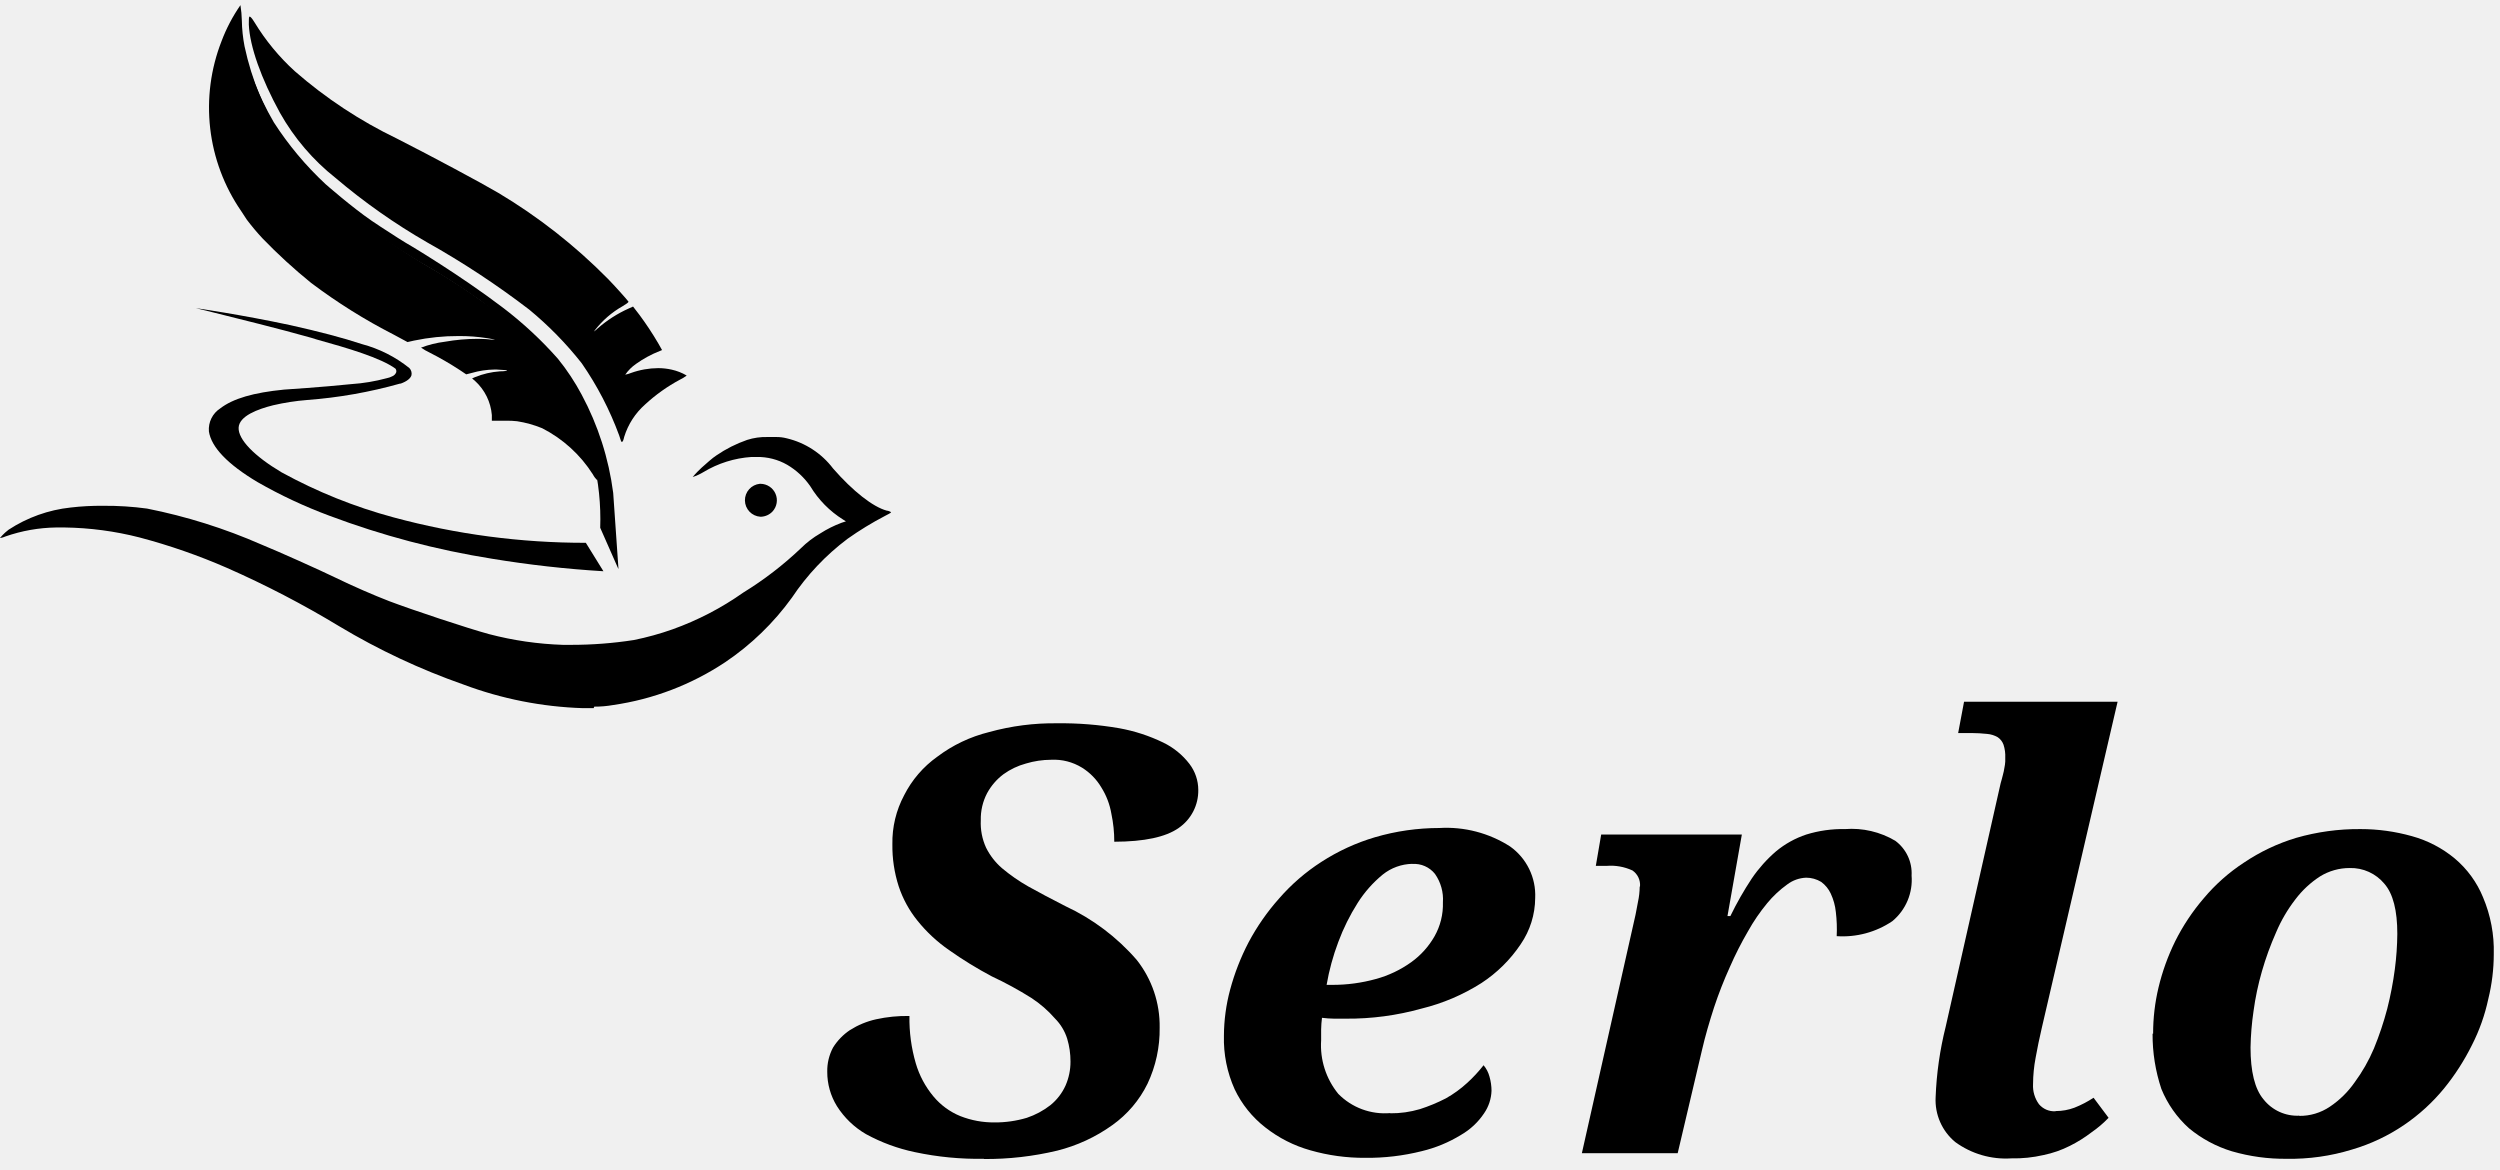
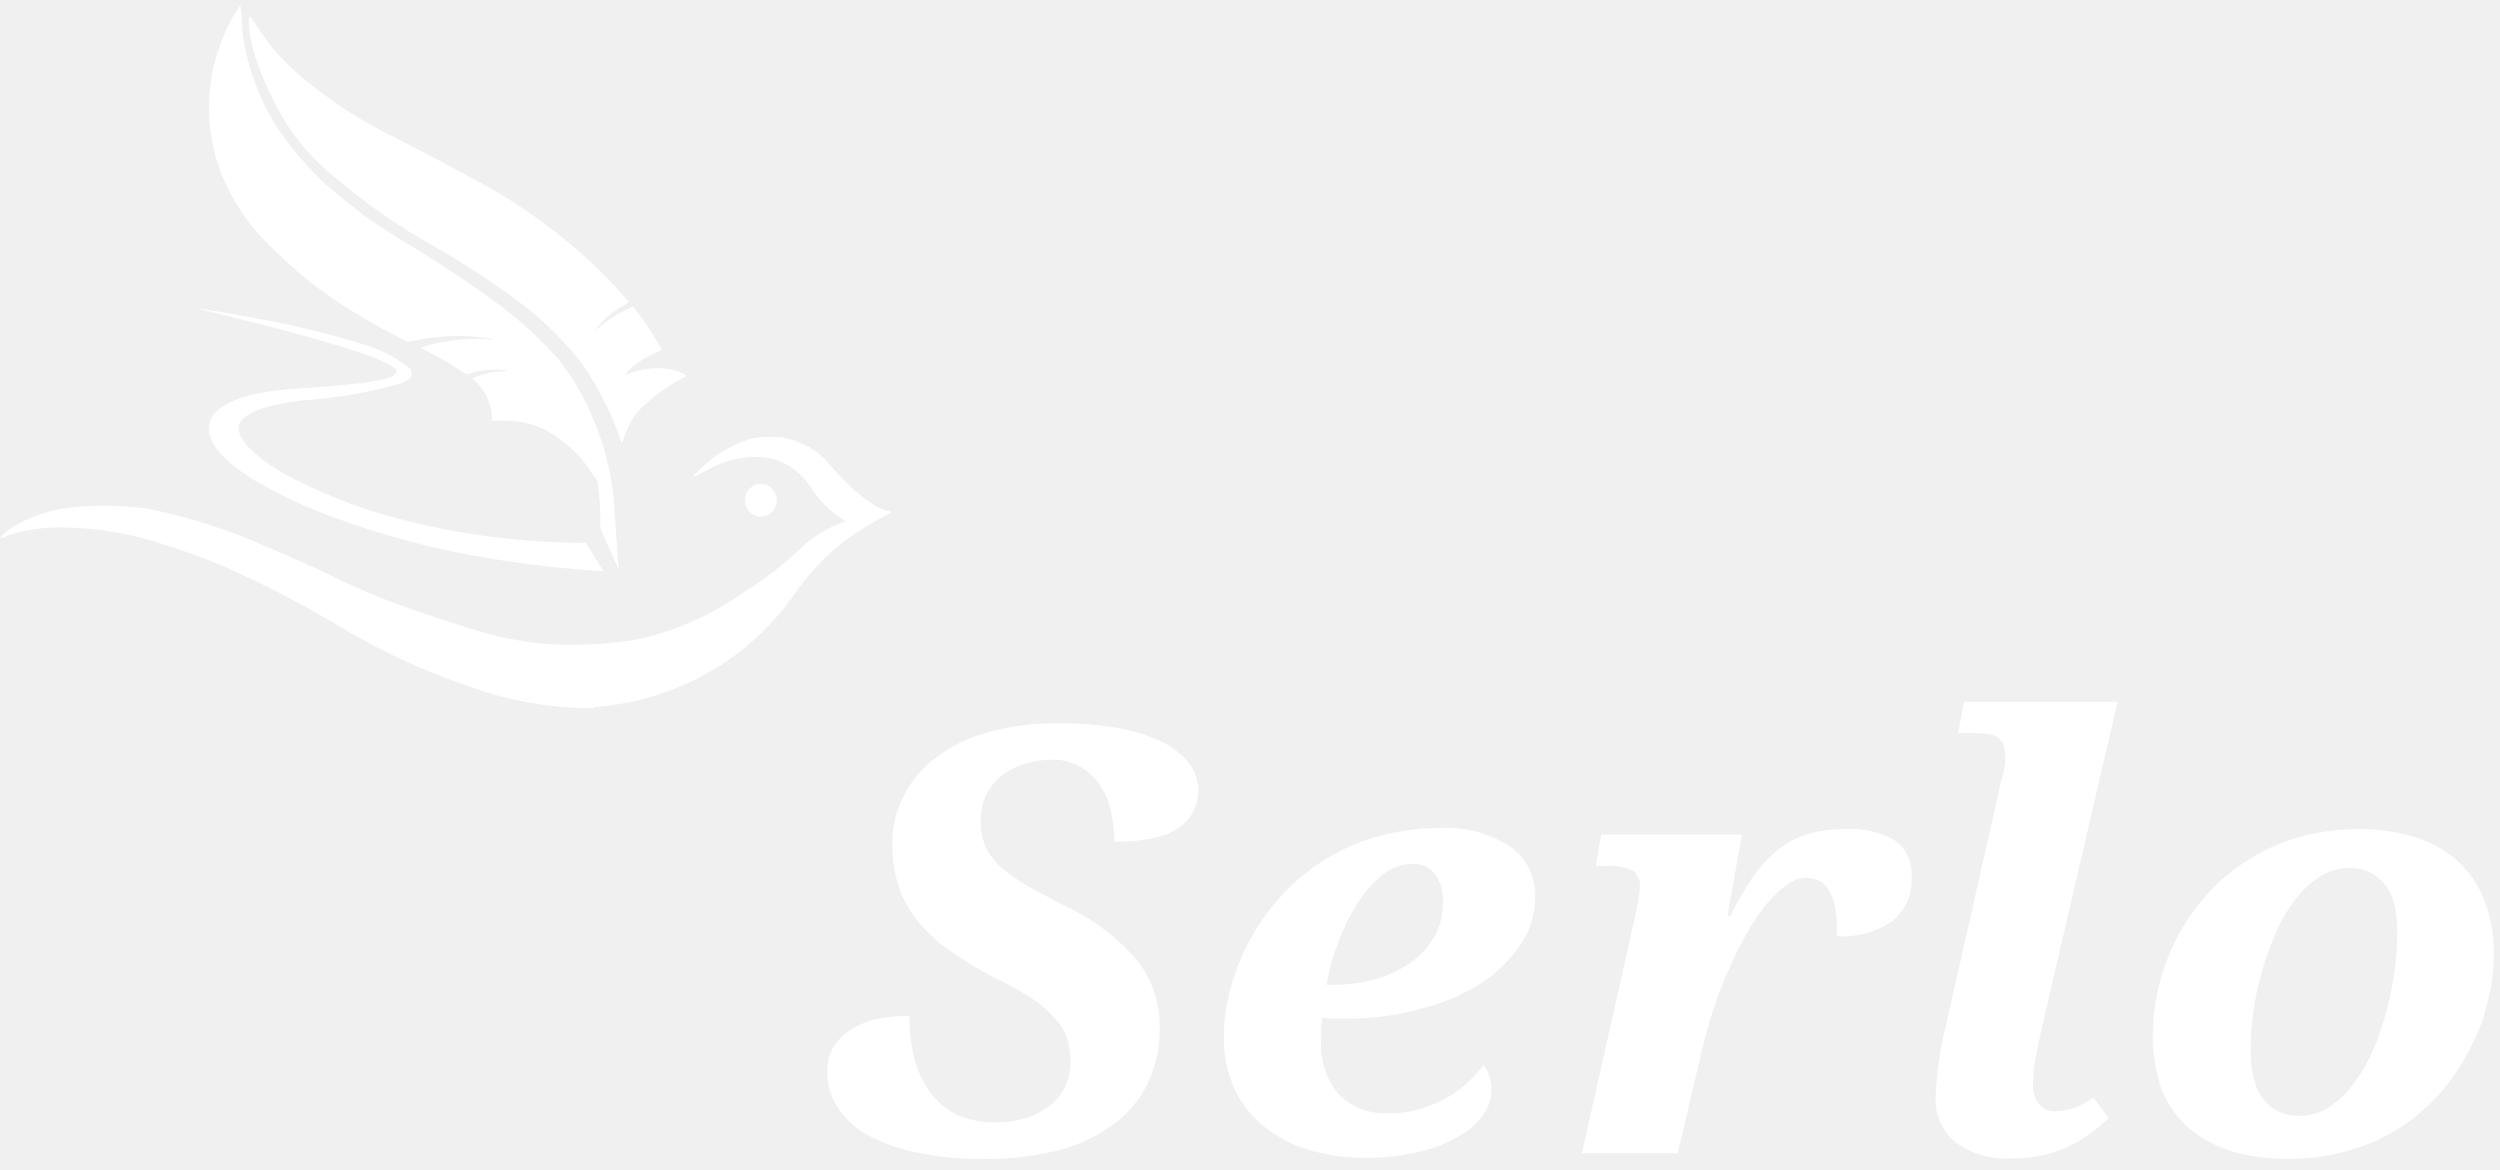
<svg xmlns="http://www.w3.org/2000/svg" width="233" height="109" viewBox="0 0 233 109" fill="none">
-   <path d="M91.7 108C89.54 108.038 87.382 107.83 85.27 107.38C83.675 107.047 82.139 106.481 80.71 105.7C79.609 105.061 78.68 104.166 78 103.09C77.407 102.128 77.095 101.02 77.1 99.89C77.084 99.103 77.27 98.325 77.64 97.63C78.045 96.981 78.584 96.426 79.22 96C79.963 95.531 80.782 95.193 81.64 95C82.664 94.774 83.711 94.67 84.76 94.69C84.734 96.181 84.933 97.668 85.35 99.1C85.681 100.232 86.243 101.284 87 102.19C87.671 102.995 88.529 103.624 89.5 104.02C90.518 104.421 91.605 104.622 92.7 104.61C93.715 104.616 94.726 104.471 95.7 104.18C96.495 103.914 97.239 103.515 97.9 103C98.506 102.508 98.989 101.882 99.31 101.17C99.617 100.467 99.773 99.707 99.77 98.94C99.773 98.215 99.669 97.494 99.46 96.8C99.238 96.095 98.851 95.454 98.33 94.93C97.683 94.186 96.936 93.537 96.11 93C94.929 92.258 93.703 91.59 92.44 91C91.055 90.266 89.719 89.444 88.44 88.54C87.337 87.775 86.35 86.856 85.51 85.81C84.739 84.857 84.146 83.773 83.76 82.61C83.35 81.341 83.151 80.013 83.17 78.68C83.14 77.088 83.519 75.514 84.27 74.11C84.992 72.685 86.049 71.457 87.35 70.53C88.787 69.444 90.43 68.662 92.18 68.23C94.25 67.657 96.391 67.381 98.54 67.41C100.473 67.387 102.404 67.541 104.31 67.87C105.727 68.125 107.103 68.573 108.4 69.2C109.365 69.664 110.208 70.349 110.86 71.2C111.39 71.895 111.678 72.745 111.68 73.62C111.691 74.317 111.53 75.006 111.211 75.625C110.892 76.245 110.424 76.775 109.85 77.17C108.643 78.017 106.643 78.443 103.85 78.45C103.852 77.573 103.761 76.698 103.58 75.84C103.431 74.966 103.112 74.13 102.64 73.38C102.198 72.635 101.584 72.008 100.85 71.55C99.984 71.015 98.976 70.757 97.96 70.81C97.167 70.814 96.379 70.931 95.62 71.16C94.865 71.364 94.153 71.703 93.52 72.16C92.893 72.631 92.375 73.231 92 73.92C91.591 74.699 91.388 75.57 91.41 76.45C91.367 77.327 91.535 78.201 91.9 79C92.261 79.728 92.765 80.378 93.38 80.91C94.145 81.554 94.969 82.126 95.84 82.62C96.84 83.17 97.98 83.79 99.31 84.46C101.847 85.642 104.106 87.345 105.94 89.46C107.361 91.256 108.117 93.489 108.08 95.78C108.106 97.583 107.72 99.369 106.95 101C106.196 102.54 105.068 103.867 103.67 104.86C102.122 105.971 100.378 106.778 98.53 107.24C96.293 107.775 93.999 108.037 91.7 108.02" fill="black" />
-   <path d="M131.63 80.51C130.625 80.53 129.654 80.882 128.87 81.51C127.953 82.262 127.163 83.157 126.53 84.16C125.805 85.304 125.202 86.521 124.73 87.79C124.24 89.086 123.875 90.425 123.64 91.79H124.15C125.532 91.795 126.908 91.61 128.24 91.24C129.417 90.919 130.528 90.39 131.52 89.68C132.413 89.041 133.157 88.215 133.7 87.26C134.244 86.298 134.513 85.205 134.48 84.1C134.544 83.158 134.283 82.222 133.74 81.45C133.49 81.136 133.167 80.887 132.799 80.725C132.432 80.563 132.031 80.493 131.63 80.52M129.57 103.76C130.507 103.768 131.441 103.637 132.34 103.37C133.169 103.104 133.975 102.769 134.75 102.37C135.471 101.966 136.142 101.48 136.75 100.92C137.301 100.417 137.81 99.868 138.27 99.28C138.529 99.588 138.717 99.951 138.82 100.34C138.944 100.769 139.008 101.213 139.01 101.66C138.984 102.416 138.741 103.149 138.31 103.77C137.759 104.592 137.027 105.276 136.17 105.77C135.035 106.468 133.796 106.981 132.5 107.29C130.78 107.721 129.012 107.93 127.24 107.91C125.512 107.922 123.791 107.686 122.13 107.21C120.599 106.781 119.168 106.054 117.92 105.07C116.706 104.126 115.73 102.91 115.07 101.52C114.364 99.95 114.022 98.241 114.07 96.52C114.078 95.071 114.273 93.629 114.65 92.23C115.061 90.702 115.638 89.223 116.37 87.82C117.154 86.348 118.11 84.975 119.22 83.73C120.363 82.417 121.686 81.272 123.15 80.33C124.698 79.328 126.381 78.553 128.15 78.03C130.099 77.459 132.119 77.17 134.15 77.17C136.473 77.032 138.78 77.634 140.74 78.89C141.5 79.431 142.113 80.153 142.521 80.992C142.93 81.831 143.122 82.758 143.08 83.69C143.071 85.229 142.601 86.731 141.73 88C140.766 89.441 139.521 90.672 138.07 91.62C136.352 92.713 134.467 93.517 132.49 94C130.192 94.643 127.816 94.96 125.43 94.94H124.34C123.962 94.935 123.585 94.908 123.21 94.86C123.163 95.222 123.137 95.585 123.13 95.95V96.95C123.011 98.759 123.583 100.546 124.73 101.95C125.356 102.586 126.114 103.076 126.95 103.385C127.787 103.694 128.681 103.816 129.57 103.74" fill="black" />
-   <path d="M152.85 82.61C152.873 82.324 152.82 82.036 152.698 81.776C152.575 81.517 152.386 81.294 152.15 81.13C151.394 80.78 150.56 80.631 149.73 80.7H148.73L149.23 77.78H162.34L161 85.38H161.27C161.858 84.167 162.526 82.995 163.27 81.87C163.909 80.932 164.669 80.081 165.53 79.34C166.362 78.651 167.315 78.122 168.34 77.78C169.511 77.418 170.734 77.245 171.96 77.27C173.595 77.145 175.228 77.526 176.64 78.36C177.142 78.732 177.543 79.223 177.809 79.788C178.074 80.354 178.195 80.976 178.16 81.6C178.224 82.4 178.095 83.204 177.784 83.944C177.472 84.683 176.987 85.337 176.37 85.85C174.844 86.882 173.017 87.374 171.18 87.25C171.217 86.499 171.19 85.746 171.1 85C171.04 84.408 170.881 83.83 170.63 83.29C170.429 82.852 170.119 82.473 169.73 82.19C169.307 81.935 168.823 81.8 168.33 81.8C167.693 81.826 167.078 82.046 166.57 82.43C165.874 82.931 165.245 83.519 164.7 84.18C164.025 84.998 163.426 85.874 162.91 86.8C162.286 87.87 161.725 88.975 161.23 90.11C160.67 91.343 160.176 92.605 159.75 93.89C159.32 95.22 158.93 96.54 158.62 97.89L156.36 107.48H147.43L152.43 85.26C152.51 84.94 152.55 84.55 152.66 84.05C152.762 83.587 152.815 83.114 152.82 82.64" fill="black" />
-   <path d="M191.61 103.55C192.198 103.55 192.78 103.445 193.33 103.24C193.958 102.993 194.558 102.681 195.12 102.31L196.52 104.18C196.034 104.686 195.498 105.141 194.92 105.54C194.295 106.019 193.625 106.438 192.92 106.79C192.142 107.185 191.315 107.474 190.46 107.65C189.477 107.877 188.469 107.981 187.46 107.96C185.593 108.081 183.742 107.543 182.23 106.44C181.621 105.936 181.139 105.296 180.821 104.572C180.503 103.848 180.359 103.06 180.4 102.27C180.483 100.046 180.798 97.838 181.34 95.68L186.46 73C186.54 72.77 186.58 72.53 186.66 72.26C186.74 71.99 186.77 71.79 186.81 71.56C186.852 71.366 186.879 71.168 186.89 70.97C186.89 70.82 186.89 70.7 186.89 70.62C186.909 70.21 186.855 69.801 186.73 69.41C186.629 69.125 186.44 68.88 186.19 68.71C185.885 68.533 185.543 68.427 185.19 68.4C184.712 68.349 184.232 68.322 183.75 68.32H182.5L183.05 65.4H197.36L190.3 95.78C190.07 96.78 189.87 97.72 189.72 98.58C189.565 99.391 189.485 100.214 189.48 101.04C189.442 101.708 189.636 102.369 190.03 102.91C190.216 103.13 190.449 103.304 190.713 103.419C190.977 103.533 191.263 103.585 191.55 103.57" fill="black" />
-   <path d="M214.27 104C215.296 104.016 216.301 103.715 217.15 103.14C218.05 102.535 218.83 101.769 219.45 100.88C220.172 99.901 220.776 98.84 221.25 97.72C221.744 96.515 222.159 95.279 222.49 94.02C222.799 92.802 223.037 91.566 223.2 90.32C223.343 89.232 223.419 88.137 223.43 87.04C223.43 84.86 223.04 83.3 222.22 82.36C221.829 81.89 221.335 81.514 220.778 81.261C220.22 81.008 219.613 80.885 219 80.9C218.022 80.896 217.063 81.167 216.23 81.68C215.344 82.253 214.566 82.977 213.93 83.82C213.2 84.764 212.594 85.8 212.13 86.9C211.607 88.078 211.166 89.291 210.81 90.53C210.46 91.743 210.199 92.979 210.03 94.23C209.864 95.356 209.77 96.492 209.75 97.63C209.75 99.85 210.14 101.49 210.96 102.46C211.357 102.964 211.87 103.366 212.455 103.63C213.04 103.895 213.68 104.015 214.32 103.98M200.67 96.34C200.668 94.895 200.836 93.456 201.17 92.05C201.527 90.553 202.05 89.101 202.73 87.72C203.449 86.282 204.343 84.939 205.39 83.72C206.467 82.436 207.728 81.317 209.13 80.4C210.629 79.39 212.27 78.611 214 78.09C215.951 77.529 217.971 77.253 220 77.27C221.62 77.269 223.232 77.491 224.79 77.93C226.249 78.331 227.605 79.036 228.77 80C229.936 80.977 230.845 82.223 231.42 83.63C232.129 85.305 232.469 87.112 232.42 88.93C232.417 90.335 232.246 91.735 231.91 93.1C231.593 94.59 231.082 96.033 230.39 97.39C229.674 98.836 228.799 100.198 227.78 101.45C226.712 102.751 225.462 103.893 224.07 104.84C222.578 105.857 220.934 106.633 219.2 107.14C217.232 107.745 215.18 108.035 213.12 108C211.392 108.018 209.67 107.782 208.01 107.3C206.547 106.856 205.188 106.125 204.01 105.15C202.888 104.14 202.01 102.888 201.44 101.49C200.886 99.83 200.609 98.09 200.62 96.34" fill="black" />
-   <path d="M58 41.18C58 41.18 58 41.18 57.94 41.18C57.88 41.18 57.82 40.9 57.71 40.59C56.836 38.208 55.664 35.947 54.22 33.86C52.773 32.024 51.134 30.348 49.33 28.86C46.31 26.546 43.129 24.451 39.81 22.59C36.792 20.852 33.937 18.844 31.28 16.59C29.17 14.921 27.407 12.856 26.09 10.51C24.34 7.32 23.28 4.33 23.19 2.29C23.19 1.83 23.19 1.62 23.24 1.56C23.29 1.5 23.44 1.62 23.72 2.08C24.748 3.773 26.014 5.309 27.48 6.64C30.357 9.152 33.559 11.265 37 12.92C40.23 14.56 45 17.12 46.45 17.98C50.175 20.205 53.602 22.893 56.65 25.98C57.25 26.59 58.45 27.93 58.58 28.12C58.58 28.18 58.38 28.33 58.04 28.53C57.028 29.101 56.14 29.869 55.43 30.79L55.35 30.9C55.475 30.813 55.592 30.716 55.7 30.61C56.563 29.853 57.534 29.23 58.58 28.76L59 28.57L59.6 29.35C60.231 30.201 60.816 31.086 61.35 32C61.51 32.28 61.7 32.61 61.7 32.62C61.7 32.63 61.56 32.7 61.5 32.71C60.71 33.021 59.962 33.427 59.27 33.92C58.88 34.191 58.542 34.53 58.27 34.92C58.455 34.885 58.636 34.831 58.81 34.76C59.625 34.467 60.484 34.315 61.35 34.31C61.771 34.311 62.19 34.358 62.6 34.45C63.093 34.559 63.566 34.744 64 35C63.807 35.147 63.599 35.275 63.38 35.38C62.199 36.011 61.104 36.791 60.12 37.7C59.212 38.504 58.541 39.542 58.18 40.7C58.1 41.05 58.04 41.18 57.97 41.18" fill="black" />
-   <path d="M57.62 53L55.94 49.19C56.088 44.889 55.05 40.63 52.94 36.88C52.047 35.438 51.044 34.067 49.94 32.78C48.365 31.026 46.628 29.425 44.75 28C42.918 26.702 41.023 25.497 39.07 24.39C39.07 24.39 36.07 22.61 33.41 20.63C30.917 18.891 28.722 16.76 26.91 14.32C25.785 12.82 24.841 11.192 24.1 9.47C23.197 7.433 22.604 5.273 22.34 3.06V3.06C22.936 5.996 24.01 8.813 25.52 11.4C26.881 13.513 28.5 15.447 30.34 17.16V17.16C30.34 17.16 32.75 19.28 34.66 20.59L35.47 21.13C36.47 21.79 37.8 22.64 38.36 22.95C38.36 22.95 42.87 25.64 46.8 28.62C48.69 30.049 50.431 31.664 52 33.44C52.842 34.48 53.582 35.599 54.21 36.78C55.74 39.629 56.736 42.733 57.15 45.94L57.64 53H57.62Z" fill="black" />
-   <path d="M55.68 44.77C55.508 44.613 55.366 44.427 55.26 44.22V44.22C54.097 42.386 52.464 40.898 50.53 39.91C49.782 39.603 49 39.385 48.2 39.26C47.868 39.223 47.534 39.206 47.2 39.21H46.76H45.84V38.68C45.739 37.469 45.186 36.341 44.29 35.52L44 35.27L44.27 35.15C45.007 34.849 45.787 34.667 46.58 34.61C47.18 34.61 47.26 34.53 47.26 34.51C47.26 34.49 47.15 34.51 46.26 34.44H46.1C45.376 34.449 44.656 34.557 43.96 34.76L43.45 34.89L42.87 34.5C41.945 33.894 40.987 33.34 40 32.84C39.735 32.715 39.481 32.568 39.24 32.4C39.956 32.128 40.701 31.944 41.46 31.85C42.48 31.669 43.514 31.579 44.55 31.58C45.038 31.579 45.526 31.609 46.01 31.67H46.14C45.904 31.605 45.663 31.555 45.42 31.52C44.531 31.379 43.631 31.312 42.73 31.32C41.343 31.315 39.959 31.456 38.6 31.74L37.98 31.88L36.7 31.19C33.999 29.809 31.423 28.196 29 26.37C27.399 25.075 25.88 23.682 24.45 22.2C23.937 21.649 23.453 21.072 23 20.47C23 20.47 22.79 20.14 22.47 19.66C20.897 17.371 19.908 14.731 19.591 11.971C19.273 9.212 19.637 6.416 20.65 3.83C21.096 2.645 21.688 1.52 22.41 0.48C22.486 0.957 22.529 1.438 22.54 1.92C22.554 2.722 22.638 3.522 22.79 4.31C23.464 7.475 24.715 10.488 26.48 13.2C27.04 14.09 28 15.43 28.57 16.13C30.25 18.23 35.06 21.95 39.57 24.64C41.764 25.896 43.882 27.282 45.91 28.79C47.579 30.005 49.093 31.419 50.42 33C51.669 34.499 52.737 36.14 53.6 37.89C54.437 39.57 55.065 41.347 55.47 43.18C55.628 43.682 55.709 44.204 55.71 44.73" fill="black" />
-   <path d="M56.24 53.24C52.752 53.03 49.278 52.639 45.83 52.07C40.668 51.249 35.602 49.909 30.71 48.07C28.391 47.209 26.147 46.159 24 44.93C21.21 43.27 19.69 41.67 19.47 40.21C19.435 39.789 19.516 39.367 19.702 38.988C19.889 38.609 20.175 38.289 20.53 38.06C21.73 37.14 23.63 36.59 26.48 36.31C26.48 36.31 30.06 36.08 32.74 35.8C33.855 35.726 34.961 35.541 36.04 35.25C36.221 35.215 36.396 35.155 36.56 35.07C36.645 35.036 36.722 34.985 36.785 34.919C36.849 34.854 36.898 34.776 36.93 34.69C36.942 34.633 36.943 34.574 36.931 34.517C36.918 34.461 36.894 34.407 36.86 34.36C35.5 33.36 32.44 32.45 29.48 31.63L29 31.48C25.88 30.6 22.19 29.7 20 29.15L18.25 28.72C18.3 28.72 22.5 29.33 27.04 30.3C29.69 30.89 31.95 31.48 33.73 32.07C35.342 32.498 36.848 33.258 38.15 34.3C38.235 34.387 38.298 34.493 38.333 34.61C38.368 34.727 38.374 34.85 38.35 34.97C38.27 35.26 37.93 35.54 37.35 35.75H37.29C34.459 36.549 31.554 37.062 28.62 37.28C27.556 37.365 26.5 37.528 25.46 37.77C24.02 38.13 22.29 38.77 22.24 39.86C22.19 40.95 23.68 42.5 26.24 44.02C29.54 45.831 33.045 47.241 36.68 48.22C42.522 49.8 48.548 50.597 54.6 50.59V50.59L56.24 53.24Z" fill="black" />
-   <path d="M70.87 48.16C70.484 48.136 70.12 47.967 69.853 47.687C69.585 47.406 69.433 47.035 69.427 46.648C69.421 46.261 69.561 45.885 69.819 45.596C70.077 45.308 70.435 45.127 70.82 45.09H70.88C71.178 45.093 71.468 45.182 71.716 45.347C71.964 45.511 72.159 45.744 72.277 46.017C72.396 46.29 72.433 46.591 72.383 46.884C72.334 47.178 72.201 47.451 72 47.67C71.721 47.966 71.337 48.142 70.93 48.16H70.86" fill="black" />
-   <path d="M55.33 66H54.33C50.525 65.88 46.765 65.137 43.2 63.8C39.166 62.388 35.286 60.568 31.62 58.37C28.255 56.333 24.761 54.516 21.16 52.93C18.517 51.775 15.789 50.826 13 50.09C10.712 49.504 8.362 49.192 6 49.16H5.25C3.632 49.182 2.028 49.466 0.5 50C0.354 50.068 0.199 50.115 0.04 50.14H0C0 50.14 0.32 49.73 0.8 49.37C2.539 48.231 4.523 47.521 6.59 47.3C7.586 47.184 8.588 47.131 9.59 47.14C10.968 47.127 12.345 47.214 13.71 47.4C17.371 48.128 20.942 49.252 24.36 50.75C26 51.42 29.79 53.12 31.23 53.82C32.89 54.63 34.88 55.49 36.28 56.03C38.47 56.86 43.59 58.56 45.58 59.1C47.829 59.689 50.136 60.025 52.46 60.1H53.23C55.189 60.101 57.145 59.951 59.08 59.65C60.305 59.402 61.512 59.068 62.69 58.65C65.028 57.813 67.242 56.662 69.27 55.23C71.2 54.045 73 52.661 74.64 51.1C75.178 50.565 75.784 50.101 76.44 49.72C77.069 49.316 77.74 48.981 78.44 48.72L78.84 48.59L78.57 48.42C77.323 47.641 76.278 46.579 75.52 45.32C74.957 44.506 74.223 43.823 73.37 43.32C72.504 42.823 71.519 42.571 70.52 42.59H70.04C68.455 42.694 66.919 43.178 65.56 44C65.245 44.19 64.909 44.344 64.56 44.46C64.56 44.46 64.56 44.46 64.56 44.46C64.56 44.46 64.79 44.15 65.4 43.58C65.84 43.19 66.4 42.68 66.76 42.45C67.648 41.841 68.613 41.354 69.63 41C70.24 40.804 70.879 40.713 71.52 40.73H72.32C72.657 40.725 72.994 40.765 73.32 40.85C75.043 41.256 76.571 42.249 77.64 43.66C79.48 45.77 81.35 47.24 82.64 47.59C82.78 47.59 83.05 47.71 83.05 47.75C83.05 47.79 82.67 47.99 82.47 48.09C81.267 48.718 80.108 49.426 79 50.21C76.968 51.736 75.209 53.595 73.8 55.71C72.103 58.059 70.004 60.09 67.6 61.71C64.454 63.805 60.881 65.171 57.14 65.71C56.559 65.812 55.97 65.863 55.38 65.86" fill="black" />
+   <path d="M91.7 108C89.54 108.038 87.382 107.83 85.27 107.38C83.675 107.047 82.139 106.481 80.71 105.7C79.609 105.061 78.68 104.166 78 103.09C77.407 102.128 77.095 101.02 77.1 99.89C77.084 99.103 77.27 98.325 77.64 97.63C78.045 96.981 78.584 96.426 79.22 96C79.963 95.531 80.782 95.193 81.64 95C82.664 94.774 83.711 94.67 84.76 94.69C84.734 96.181 84.933 97.668 85.35 99.1C85.681 100.232 86.243 101.284 87 102.19C87.671 102.995 88.529 103.624 89.5 104.02C90.518 104.421 91.605 104.622 92.7 104.61C93.715 104.616 94.726 104.471 95.7 104.18C96.495 103.914 97.239 103.515 97.9 103C98.506 102.508 98.989 101.882 99.31 101.17C99.617 100.467 99.773 99.707 99.77 98.94C99.773 98.215 99.669 97.494 99.46 96.8C99.238 96.095 98.851 95.454 98.33 94.93C97.683 94.186 96.936 93.537 96.11 93C94.929 92.258 93.703 91.59 92.44 91C91.055 90.266 89.719 89.444 88.44 88.54C87.337 87.775 86.35 86.856 85.51 85.81C84.739 84.857 84.146 83.773 83.76 82.61C83.35 81.341 83.151 80.013 83.17 78.68C83.14 77.088 83.519 75.514 84.27 74.11C84.992 72.685 86.049 71.457 87.35 70.53C88.787 69.444 90.43 68.662 92.18 68.23C94.25 67.657 96.391 67.381 98.54 67.41C100.473 67.387 102.404 67.541 104.31 67.87C105.727 68.125 107.103 68.573 108.4 69.2C109.365 69.664 110.208 70.349 110.86 71.2C111.39 71.895 111.678 72.745 111.68 73.62C111.691 74.317 111.53 75.006 111.211 75.625C110.892 76.245 110.424 76.775 109.85 77.17C108.643 78.017 106.643 78.443 103.85 78.45C103.852 77.573 103.761 76.698 103.58 75.84C103.431 74.966 103.112 74.13 102.64 73.38C102.198 72.635 101.584 72.008 100.85 71.55C99.984 71.015 98.976 70.757 97.96 70.81C97.167 70.814 96.379 70.931 95.62 71.16C94.865 71.364 94.153 71.703 93.52 72.16C92.893 72.631 92.375 73.231 92 73.92C91.591 74.699 91.388 75.57 91.41 76.45C91.367 77.327 91.535 78.201 91.9 79C92.261 79.728 92.765 80.378 93.38 80.91C94.145 81.554 94.969 82.126 95.84 82.62C96.84 83.17 97.98 83.79 99.31 84.46C101.847 85.642 104.106 87.345 105.94 89.46C107.361 91.256 108.117 93.489 108.08 95.78C108.106 97.583 107.72 99.369 106.95 101C106.196 102.54 105.068 103.867 103.67 104.86C102.122 105.971 100.378 106.778 98.53 107.24C96.293 107.775 93.999 108.037 91.7 108.02" fill="white" />
+   <path d="M131.63 80.51C130.625 80.53 129.654 80.882 128.87 81.51C127.953 82.262 127.163 83.157 126.53 84.16C125.805 85.304 125.202 86.521 124.73 87.79C124.24 89.086 123.875 90.425 123.64 91.79H124.15C125.532 91.795 126.908 91.61 128.24 91.24C129.417 90.919 130.528 90.39 131.52 89.68C132.413 89.041 133.157 88.215 133.7 87.26C134.244 86.298 134.513 85.205 134.48 84.1C134.544 83.158 134.283 82.222 133.74 81.45C133.49 81.136 133.167 80.887 132.799 80.725C132.432 80.563 132.031 80.493 131.63 80.52M129.57 103.76C130.507 103.768 131.441 103.637 132.34 103.37C133.169 103.104 133.975 102.769 134.75 102.37C135.471 101.966 136.142 101.48 136.75 100.92C137.301 100.417 137.81 99.868 138.27 99.28C138.529 99.588 138.717 99.951 138.82 100.34C138.944 100.769 139.008 101.213 139.01 101.66C138.984 102.416 138.741 103.149 138.31 103.77C137.759 104.592 137.027 105.276 136.17 105.77C135.035 106.468 133.796 106.981 132.5 107.29C130.78 107.721 129.012 107.93 127.24 107.91C125.512 107.922 123.791 107.686 122.13 107.21C120.599 106.781 119.168 106.054 117.92 105.07C116.706 104.126 115.73 102.91 115.07 101.52C114.364 99.95 114.022 98.241 114.07 96.52C114.078 95.071 114.273 93.629 114.65 92.23C115.061 90.702 115.638 89.223 116.37 87.82C117.154 86.348 118.11 84.975 119.22 83.73C120.363 82.417 121.686 81.272 123.15 80.33C124.698 79.328 126.381 78.553 128.15 78.03C130.099 77.459 132.119 77.17 134.15 77.17C136.473 77.032 138.78 77.634 140.74 78.89C141.5 79.431 142.113 80.153 142.521 80.992C142.93 81.831 143.122 82.758 143.08 83.69C143.071 85.229 142.601 86.731 141.73 88C140.766 89.441 139.521 90.672 138.07 91.62C136.352 92.713 134.467 93.517 132.49 94C130.192 94.643 127.816 94.96 125.43 94.94H124.34C123.962 94.935 123.585 94.908 123.21 94.86C123.163 95.222 123.137 95.585 123.13 95.95V96.95C123.011 98.759 123.583 100.546 124.73 101.95C125.356 102.586 126.114 103.076 126.95 103.385C127.787 103.694 128.681 103.816 129.57 103.74" fill="white" />
+   <path d="M152.85 82.61C152.873 82.324 152.82 82.036 152.698 81.776C152.575 81.517 152.386 81.294 152.15 81.13C151.394 80.78 150.56 80.631 149.73 80.7H148.73L149.23 77.78H162.34L161 85.38H161.27C161.858 84.167 162.526 82.995 163.27 81.87C163.909 80.932 164.669 80.081 165.53 79.34C166.362 78.651 167.315 78.122 168.34 77.78C169.511 77.418 170.734 77.245 171.96 77.27C173.595 77.145 175.228 77.526 176.64 78.36C177.142 78.732 177.543 79.223 177.809 79.788C178.074 80.354 178.195 80.976 178.16 81.6C178.224 82.4 178.095 83.204 177.784 83.944C177.472 84.683 176.987 85.337 176.37 85.85C174.844 86.882 173.017 87.374 171.18 87.25C171.217 86.499 171.19 85.746 171.1 85C171.04 84.408 170.881 83.83 170.63 83.29C170.429 82.852 170.119 82.473 169.73 82.19C169.307 81.935 168.823 81.8 168.33 81.8C167.693 81.826 167.078 82.046 166.57 82.43C165.874 82.931 165.245 83.519 164.7 84.18C164.025 84.998 163.426 85.874 162.91 86.8C162.286 87.87 161.725 88.975 161.23 90.11C160.67 91.343 160.176 92.605 159.75 93.89C159.32 95.22 158.93 96.54 158.62 97.89L156.36 107.48H147.43L152.43 85.26C152.51 84.94 152.55 84.55 152.66 84.05C152.762 83.587 152.815 83.114 152.82 82.64" fill="white" />
+   <path d="M191.61 103.55C192.198 103.55 192.78 103.445 193.33 103.24C193.958 102.993 194.558 102.681 195.12 102.31L196.52 104.18C196.034 104.686 195.498 105.141 194.92 105.54C194.295 106.019 193.625 106.438 192.92 106.79C192.142 107.185 191.315 107.474 190.46 107.65C189.477 107.877 188.469 107.981 187.46 107.96C185.593 108.081 183.742 107.543 182.23 106.44C181.621 105.936 181.139 105.296 180.821 104.572C180.503 103.848 180.359 103.06 180.4 102.27C180.483 100.046 180.798 97.838 181.34 95.68L186.46 73C186.54 72.77 186.58 72.53 186.66 72.26C186.74 71.99 186.77 71.79 186.81 71.56C186.852 71.366 186.879 71.168 186.89 70.97C186.89 70.82 186.89 70.7 186.89 70.62C186.909 70.21 186.855 69.801 186.73 69.41C186.629 69.125 186.44 68.88 186.19 68.71C185.885 68.533 185.543 68.427 185.19 68.4C184.712 68.349 184.232 68.322 183.75 68.32H182.5L183.05 65.4H197.36L190.3 95.78C190.07 96.78 189.87 97.72 189.72 98.58C189.565 99.391 189.485 100.214 189.48 101.04C189.442 101.708 189.636 102.369 190.03 102.91C190.216 103.13 190.449 103.304 190.713 103.419C190.977 103.533 191.263 103.585 191.55 103.57" fill="white" />
+   <path d="M214.27 104C215.296 104.016 216.301 103.715 217.15 103.14C218.05 102.535 218.83 101.769 219.45 100.88C220.172 99.901 220.776 98.84 221.25 97.72C221.744 96.515 222.159 95.279 222.49 94.02C222.799 92.802 223.037 91.566 223.2 90.32C223.343 89.232 223.419 88.137 223.43 87.04C223.43 84.86 223.04 83.3 222.22 82.36C221.829 81.89 221.335 81.514 220.778 81.261C220.22 81.008 219.613 80.885 219 80.9C218.022 80.896 217.063 81.167 216.23 81.68C215.344 82.253 214.566 82.977 213.93 83.82C213.2 84.764 212.594 85.8 212.13 86.9C211.607 88.078 211.166 89.291 210.81 90.53C210.46 91.743 210.199 92.979 210.03 94.23C209.864 95.356 209.77 96.492 209.75 97.63C209.75 99.85 210.14 101.49 210.96 102.46C211.357 102.964 211.87 103.366 212.455 103.63C213.04 103.895 213.68 104.015 214.32 103.98M200.67 96.34C200.668 94.895 200.836 93.456 201.17 92.05C201.527 90.553 202.05 89.101 202.73 87.72C203.449 86.282 204.343 84.939 205.39 83.72C206.467 82.436 207.728 81.317 209.13 80.4C210.629 79.39 212.27 78.611 214 78.09C215.951 77.529 217.971 77.253 220 77.27C221.62 77.269 223.232 77.491 224.79 77.93C226.249 78.331 227.605 79.036 228.77 80C229.936 80.977 230.845 82.223 231.42 83.63C232.129 85.305 232.469 87.112 232.42 88.93C232.417 90.335 232.246 91.735 231.91 93.1C231.593 94.59 231.082 96.033 230.39 97.39C229.674 98.836 228.799 100.198 227.78 101.45C226.712 102.751 225.462 103.893 224.07 104.84C222.578 105.857 220.934 106.633 219.2 107.14C217.232 107.745 215.18 108.035 213.12 108C211.392 108.018 209.67 107.782 208.01 107.3C206.547 106.856 205.188 106.125 204.01 105.15C202.888 104.14 202.01 102.888 201.44 101.49C200.886 99.83 200.609 98.09 200.62 96.34" fill="white" />
+   <path d="M58 41.18C58 41.18 58 41.18 57.94 41.18C57.88 41.18 57.82 40.9 57.71 40.59C56.836 38.208 55.664 35.947 54.22 33.86C52.773 32.024 51.134 30.348 49.33 28.86C46.31 26.546 43.129 24.451 39.81 22.59C36.792 20.852 33.937 18.844 31.28 16.59C29.17 14.921 27.407 12.856 26.09 10.51C24.34 7.32 23.28 4.33 23.19 2.29C23.19 1.83 23.19 1.62 23.24 1.56C23.29 1.5 23.44 1.62 23.72 2.08C24.748 3.773 26.014 5.309 27.48 6.64C30.357 9.152 33.559 11.265 37 12.92C40.23 14.56 45 17.12 46.45 17.98C50.175 20.205 53.602 22.893 56.65 25.98C57.25 26.59 58.45 27.93 58.58 28.12C58.58 28.18 58.38 28.33 58.04 28.53C57.028 29.101 56.14 29.869 55.43 30.79L55.35 30.9C55.475 30.813 55.592 30.716 55.7 30.61C56.563 29.853 57.534 29.23 58.58 28.76L59 28.57L59.6 29.35C60.231 30.201 60.816 31.086 61.35 32C61.51 32.28 61.7 32.61 61.7 32.62C61.7 32.63 61.56 32.7 61.5 32.71C60.71 33.021 59.962 33.427 59.27 33.92C58.88 34.191 58.542 34.53 58.27 34.92C58.455 34.885 58.636 34.831 58.81 34.76C59.625 34.467 60.484 34.315 61.35 34.31C61.771 34.311 62.19 34.358 62.6 34.45C63.093 34.559 63.566 34.744 64 35C63.807 35.147 63.599 35.275 63.38 35.38C62.199 36.011 61.104 36.791 60.12 37.7C59.212 38.504 58.541 39.542 58.18 40.7C58.1 41.05 58.04 41.18 57.97 41.18" fill="white" />
+   <path d="M57.62 53L55.94 49.19C56.088 44.889 55.05 40.63 52.94 36.88C52.047 35.438 51.044 34.067 49.94 32.78C48.365 31.026 46.628 29.425 44.75 28C42.918 26.702 41.023 25.497 39.07 24.39C39.07 24.39 36.07 22.61 33.41 20.63C30.917 18.891 28.722 16.76 26.91 14.32C25.785 12.82 24.841 11.192 24.1 9.47C23.197 7.433 22.604 5.273 22.34 3.06V3.06C22.936 5.996 24.01 8.813 25.52 11.4C26.881 13.513 28.5 15.447 30.34 17.16V17.16C30.34 17.16 32.75 19.28 34.66 20.59L35.47 21.13C36.47 21.79 37.8 22.64 38.36 22.95C38.36 22.95 42.87 25.64 46.8 28.62C48.69 30.049 50.431 31.664 52 33.44C52.842 34.48 53.582 35.599 54.21 36.78C55.74 39.629 56.736 42.733 57.15 45.94L57.64 53H57.62Z" fill="white" />
+   <path d="M55.68 44.77C55.508 44.613 55.366 44.427 55.26 44.22V44.22C54.097 42.386 52.464 40.898 50.53 39.91C49.782 39.603 49 39.385 48.2 39.26C47.868 39.223 47.534 39.206 47.2 39.21H46.76H45.84V38.68C45.739 37.469 45.186 36.341 44.29 35.52L44 35.27L44.27 35.15C45.007 34.849 45.787 34.667 46.58 34.61C47.18 34.61 47.26 34.53 47.26 34.51C47.26 34.49 47.15 34.51 46.26 34.44H46.1C45.376 34.449 44.656 34.557 43.96 34.76L43.45 34.89L42.87 34.5C41.945 33.894 40.987 33.34 40 32.84C39.735 32.715 39.481 32.568 39.24 32.4C39.956 32.128 40.701 31.944 41.46 31.85C42.48 31.669 43.514 31.579 44.55 31.58C45.038 31.579 45.526 31.609 46.01 31.67H46.14C45.904 31.605 45.663 31.555 45.42 31.52C44.531 31.379 43.631 31.312 42.73 31.32C41.343 31.315 39.959 31.456 38.6 31.74L37.98 31.88L36.7 31.19C33.999 29.809 31.423 28.196 29 26.37C27.399 25.075 25.88 23.682 24.45 22.2C23.937 21.649 23.453 21.072 23 20.47C23 20.47 22.79 20.14 22.47 19.66C20.897 17.371 19.908 14.731 19.591 11.971C19.273 9.212 19.637 6.416 20.65 3.83C21.096 2.645 21.688 1.52 22.41 0.48C22.486 0.957 22.529 1.438 22.54 1.92C22.554 2.722 22.638 3.522 22.79 4.31C23.464 7.475 24.715 10.488 26.48 13.2C27.04 14.09 28 15.43 28.57 16.13C30.25 18.23 35.06 21.95 39.57 24.64C41.764 25.896 43.882 27.282 45.91 28.79C47.579 30.005 49.093 31.419 50.42 33C51.669 34.499 52.737 36.14 53.6 37.89C54.437 39.57 55.065 41.347 55.47 43.18C55.628 43.682 55.709 44.204 55.71 44.73" fill="white" />
+   <path d="M56.24 53.24C52.752 53.03 49.278 52.639 45.83 52.07C40.668 51.249 35.602 49.909 30.71 48.07C28.391 47.209 26.147 46.159 24 44.93C21.21 43.27 19.69 41.67 19.47 40.21C19.435 39.789 19.516 39.367 19.702 38.988C19.889 38.609 20.175 38.289 20.53 38.06C21.73 37.14 23.63 36.59 26.48 36.31C26.48 36.31 30.06 36.08 32.74 35.8C33.855 35.726 34.961 35.541 36.04 35.25C36.221 35.215 36.396 35.155 36.56 35.07C36.645 35.036 36.722 34.985 36.785 34.919C36.849 34.854 36.898 34.776 36.93 34.69C36.942 34.633 36.943 34.574 36.931 34.517C36.918 34.461 36.894 34.407 36.86 34.36C35.5 33.36 32.44 32.45 29.48 31.63L29 31.48C25.88 30.6 22.19 29.7 20 29.15L18.25 28.72C18.3 28.72 22.5 29.33 27.04 30.3C29.69 30.89 31.95 31.48 33.73 32.07C35.342 32.498 36.848 33.258 38.15 34.3C38.235 34.387 38.298 34.493 38.333 34.61C38.368 34.727 38.374 34.85 38.35 34.97C38.27 35.26 37.93 35.54 37.35 35.75H37.29C34.459 36.549 31.554 37.062 28.62 37.28C27.556 37.365 26.5 37.528 25.46 37.77C24.02 38.13 22.29 38.77 22.24 39.86C22.19 40.95 23.68 42.5 26.24 44.02C29.54 45.831 33.045 47.241 36.68 48.22C42.522 49.8 48.548 50.597 54.6 50.59V50.59L56.24 53.24Z" fill="white" />
+   <path d="M70.87 48.16C70.484 48.136 70.12 47.967 69.853 47.687C69.585 47.406 69.433 47.035 69.427 46.648C69.421 46.261 69.561 45.885 69.819 45.596C70.077 45.308 70.435 45.127 70.82 45.09H70.88C71.178 45.093 71.468 45.182 71.716 45.347C71.964 45.511 72.159 45.744 72.277 46.017C72.396 46.29 72.433 46.591 72.383 46.884C72.334 47.178 72.201 47.451 72 47.67C71.721 47.966 71.337 48.142 70.93 48.16H70.86" fill="white" />
+   <path d="M55.33 66H54.33C50.525 65.88 46.765 65.137 43.2 63.8C39.166 62.388 35.286 60.568 31.62 58.37C28.255 56.333 24.761 54.516 21.16 52.93C18.517 51.775 15.789 50.826 13 50.09C10.712 49.504 8.362 49.192 6 49.16H5.25C3.632 49.182 2.028 49.466 0.5 50C0.354 50.068 0.199 50.115 0.04 50.14H0C0 50.14 0.32 49.73 0.8 49.37C2.539 48.231 4.523 47.521 6.59 47.3C7.586 47.184 8.588 47.131 9.59 47.14C10.968 47.127 12.345 47.214 13.71 47.4C17.371 48.128 20.942 49.252 24.36 50.75C26 51.42 29.79 53.12 31.23 53.82C32.89 54.63 34.88 55.49 36.28 56.03C38.47 56.86 43.59 58.56 45.58 59.1C47.829 59.689 50.136 60.025 52.46 60.1H53.23C55.189 60.101 57.145 59.951 59.08 59.65C60.305 59.402 61.512 59.068 62.69 58.65C65.028 57.813 67.242 56.662 69.27 55.23C71.2 54.045 73 52.661 74.64 51.1C75.178 50.565 75.784 50.101 76.44 49.72C77.069 49.316 77.74 48.981 78.44 48.72L78.84 48.59L78.57 48.42C77.323 47.641 76.278 46.579 75.52 45.32C74.957 44.506 74.223 43.823 73.37 43.32C72.504 42.823 71.519 42.571 70.52 42.59H70.04C68.455 42.694 66.919 43.178 65.56 44C65.245 44.19 64.909 44.344 64.56 44.46C64.56 44.46 64.56 44.46 64.56 44.46C64.56 44.46 64.79 44.15 65.4 43.58C65.84 43.19 66.4 42.68 66.76 42.45C67.648 41.841 68.613 41.354 69.63 41C70.24 40.804 70.879 40.713 71.52 40.73H72.32C72.657 40.725 72.994 40.765 73.32 40.85C75.043 41.256 76.571 42.249 77.64 43.66C79.48 45.77 81.35 47.24 82.64 47.59C82.78 47.59 83.05 47.71 83.05 47.75C83.05 47.79 82.67 47.99 82.47 48.09C81.267 48.718 80.108 49.426 79 50.21C76.968 51.736 75.209 53.595 73.8 55.71C72.103 58.059 70.004 60.09 67.6 61.71C64.454 63.805 60.881 65.171 57.14 65.71C56.559 65.812 55.97 65.863 55.38 65.86" fill="white" />
</svg>
